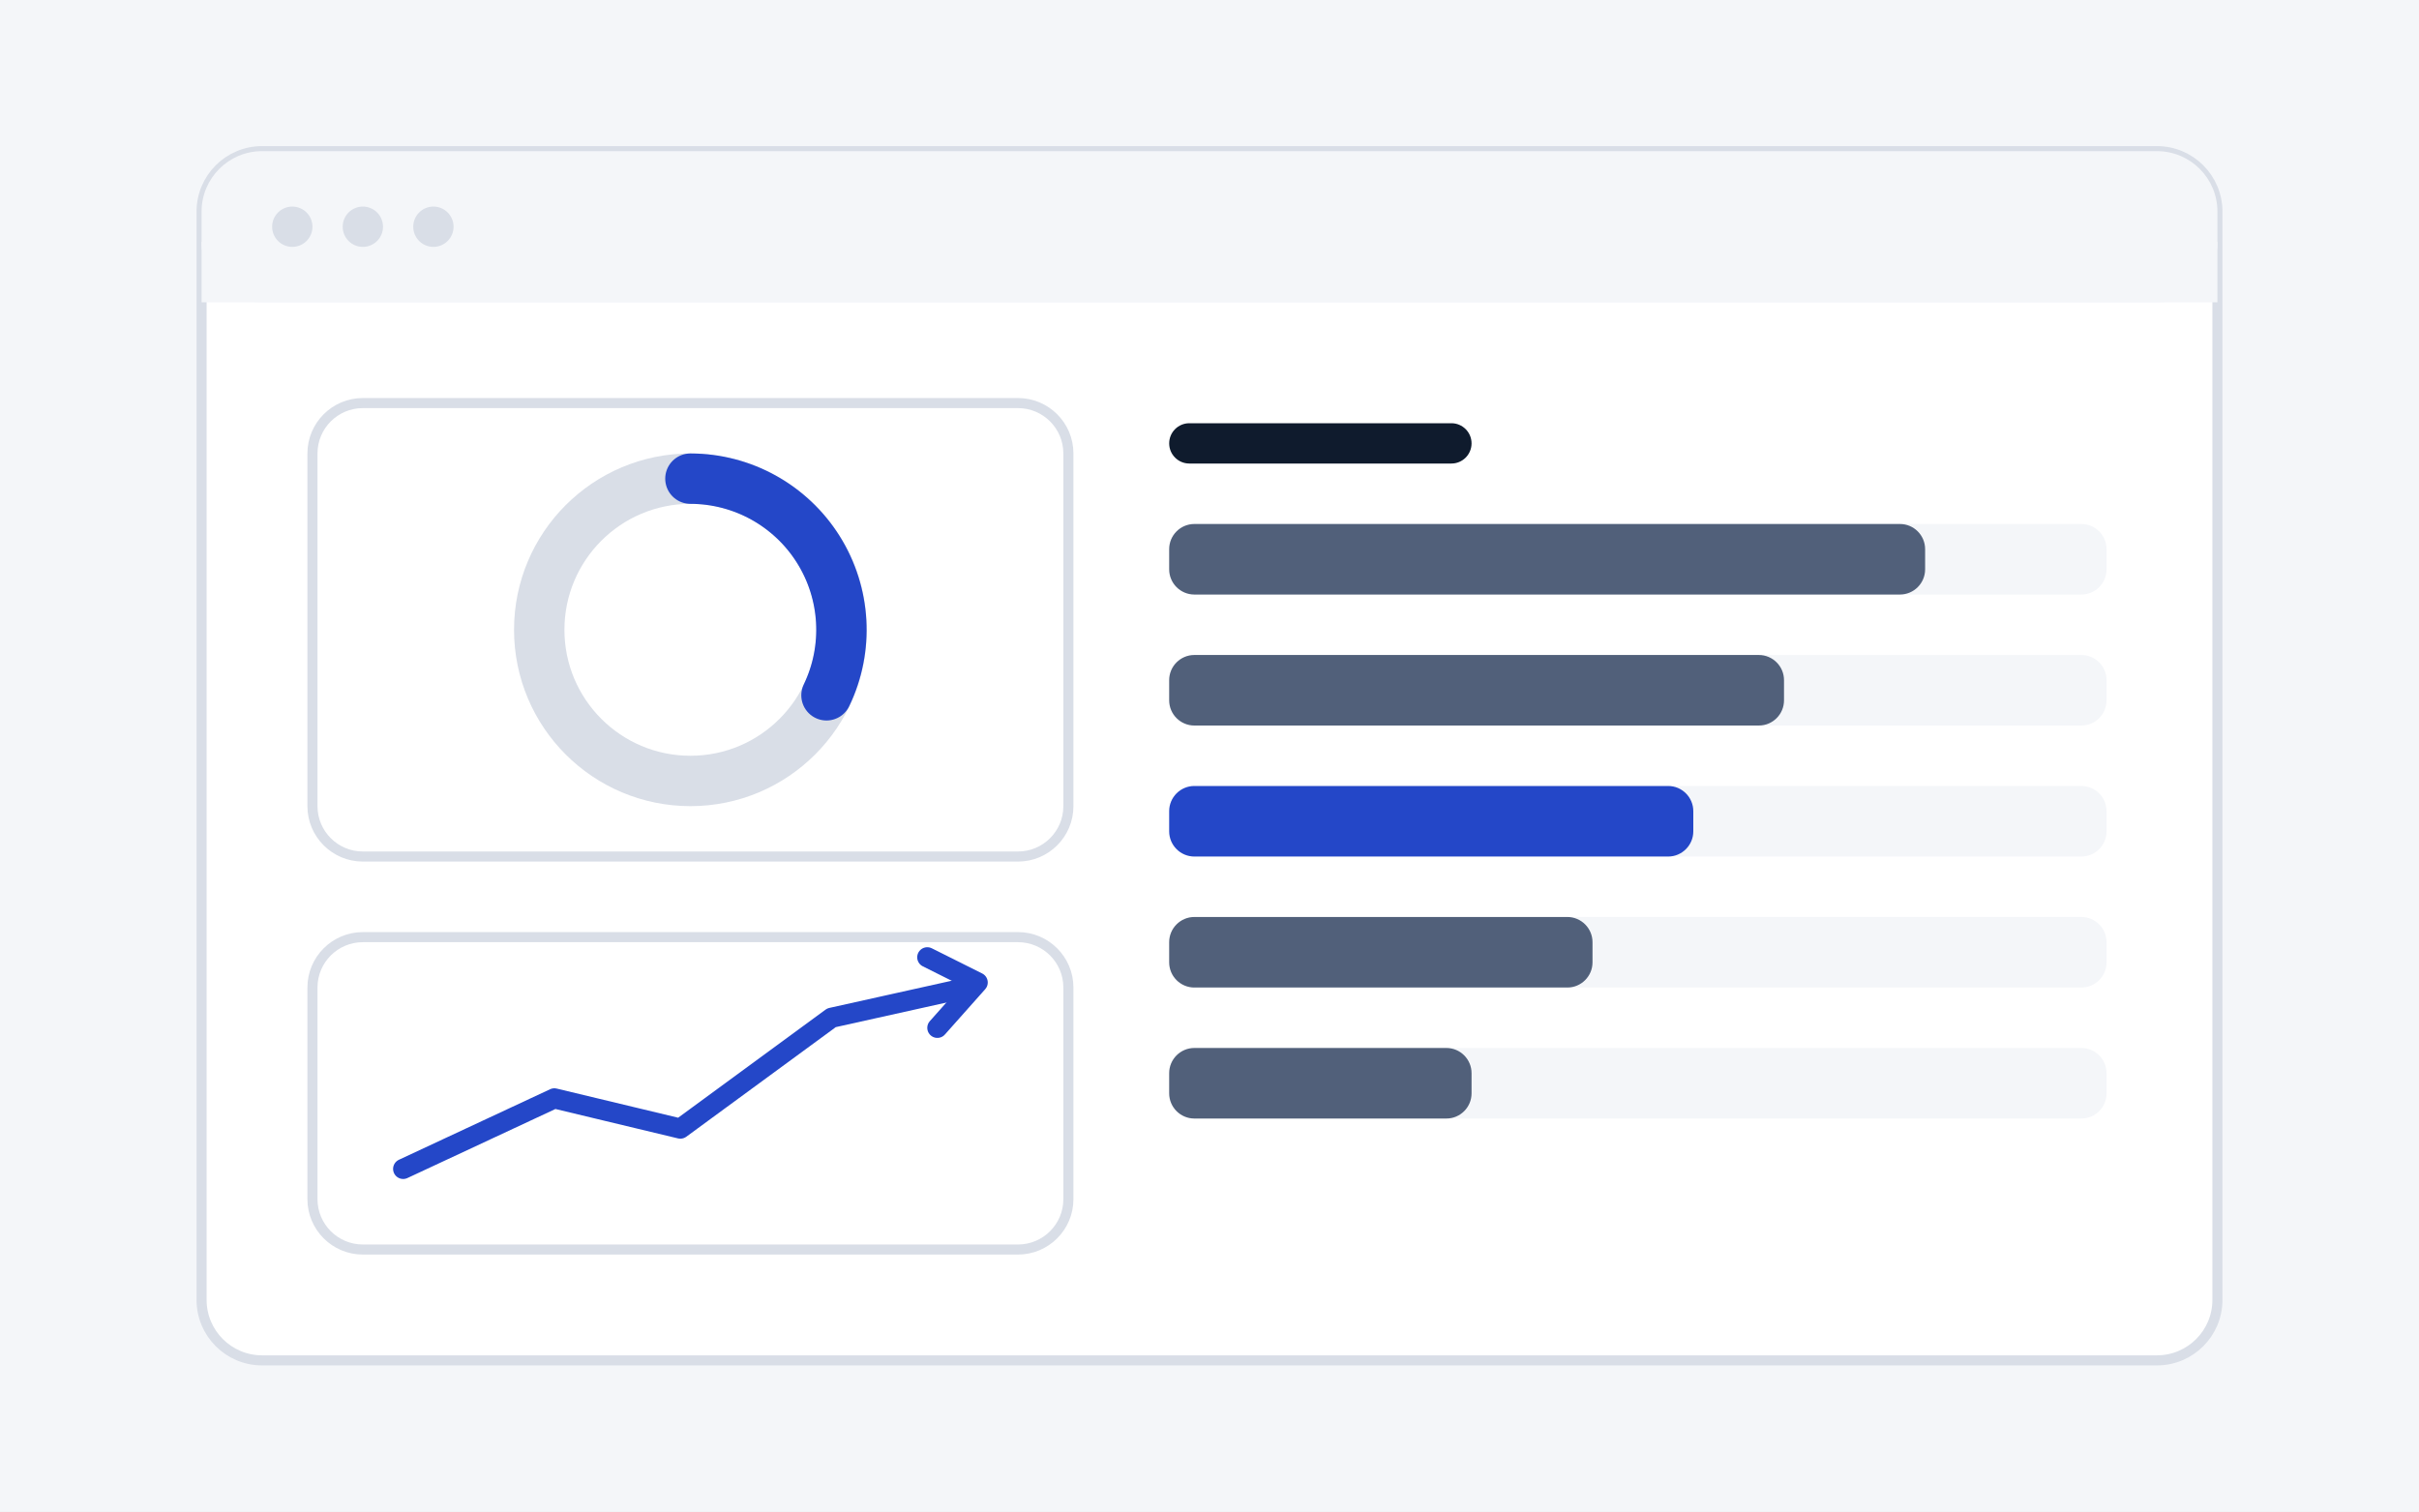
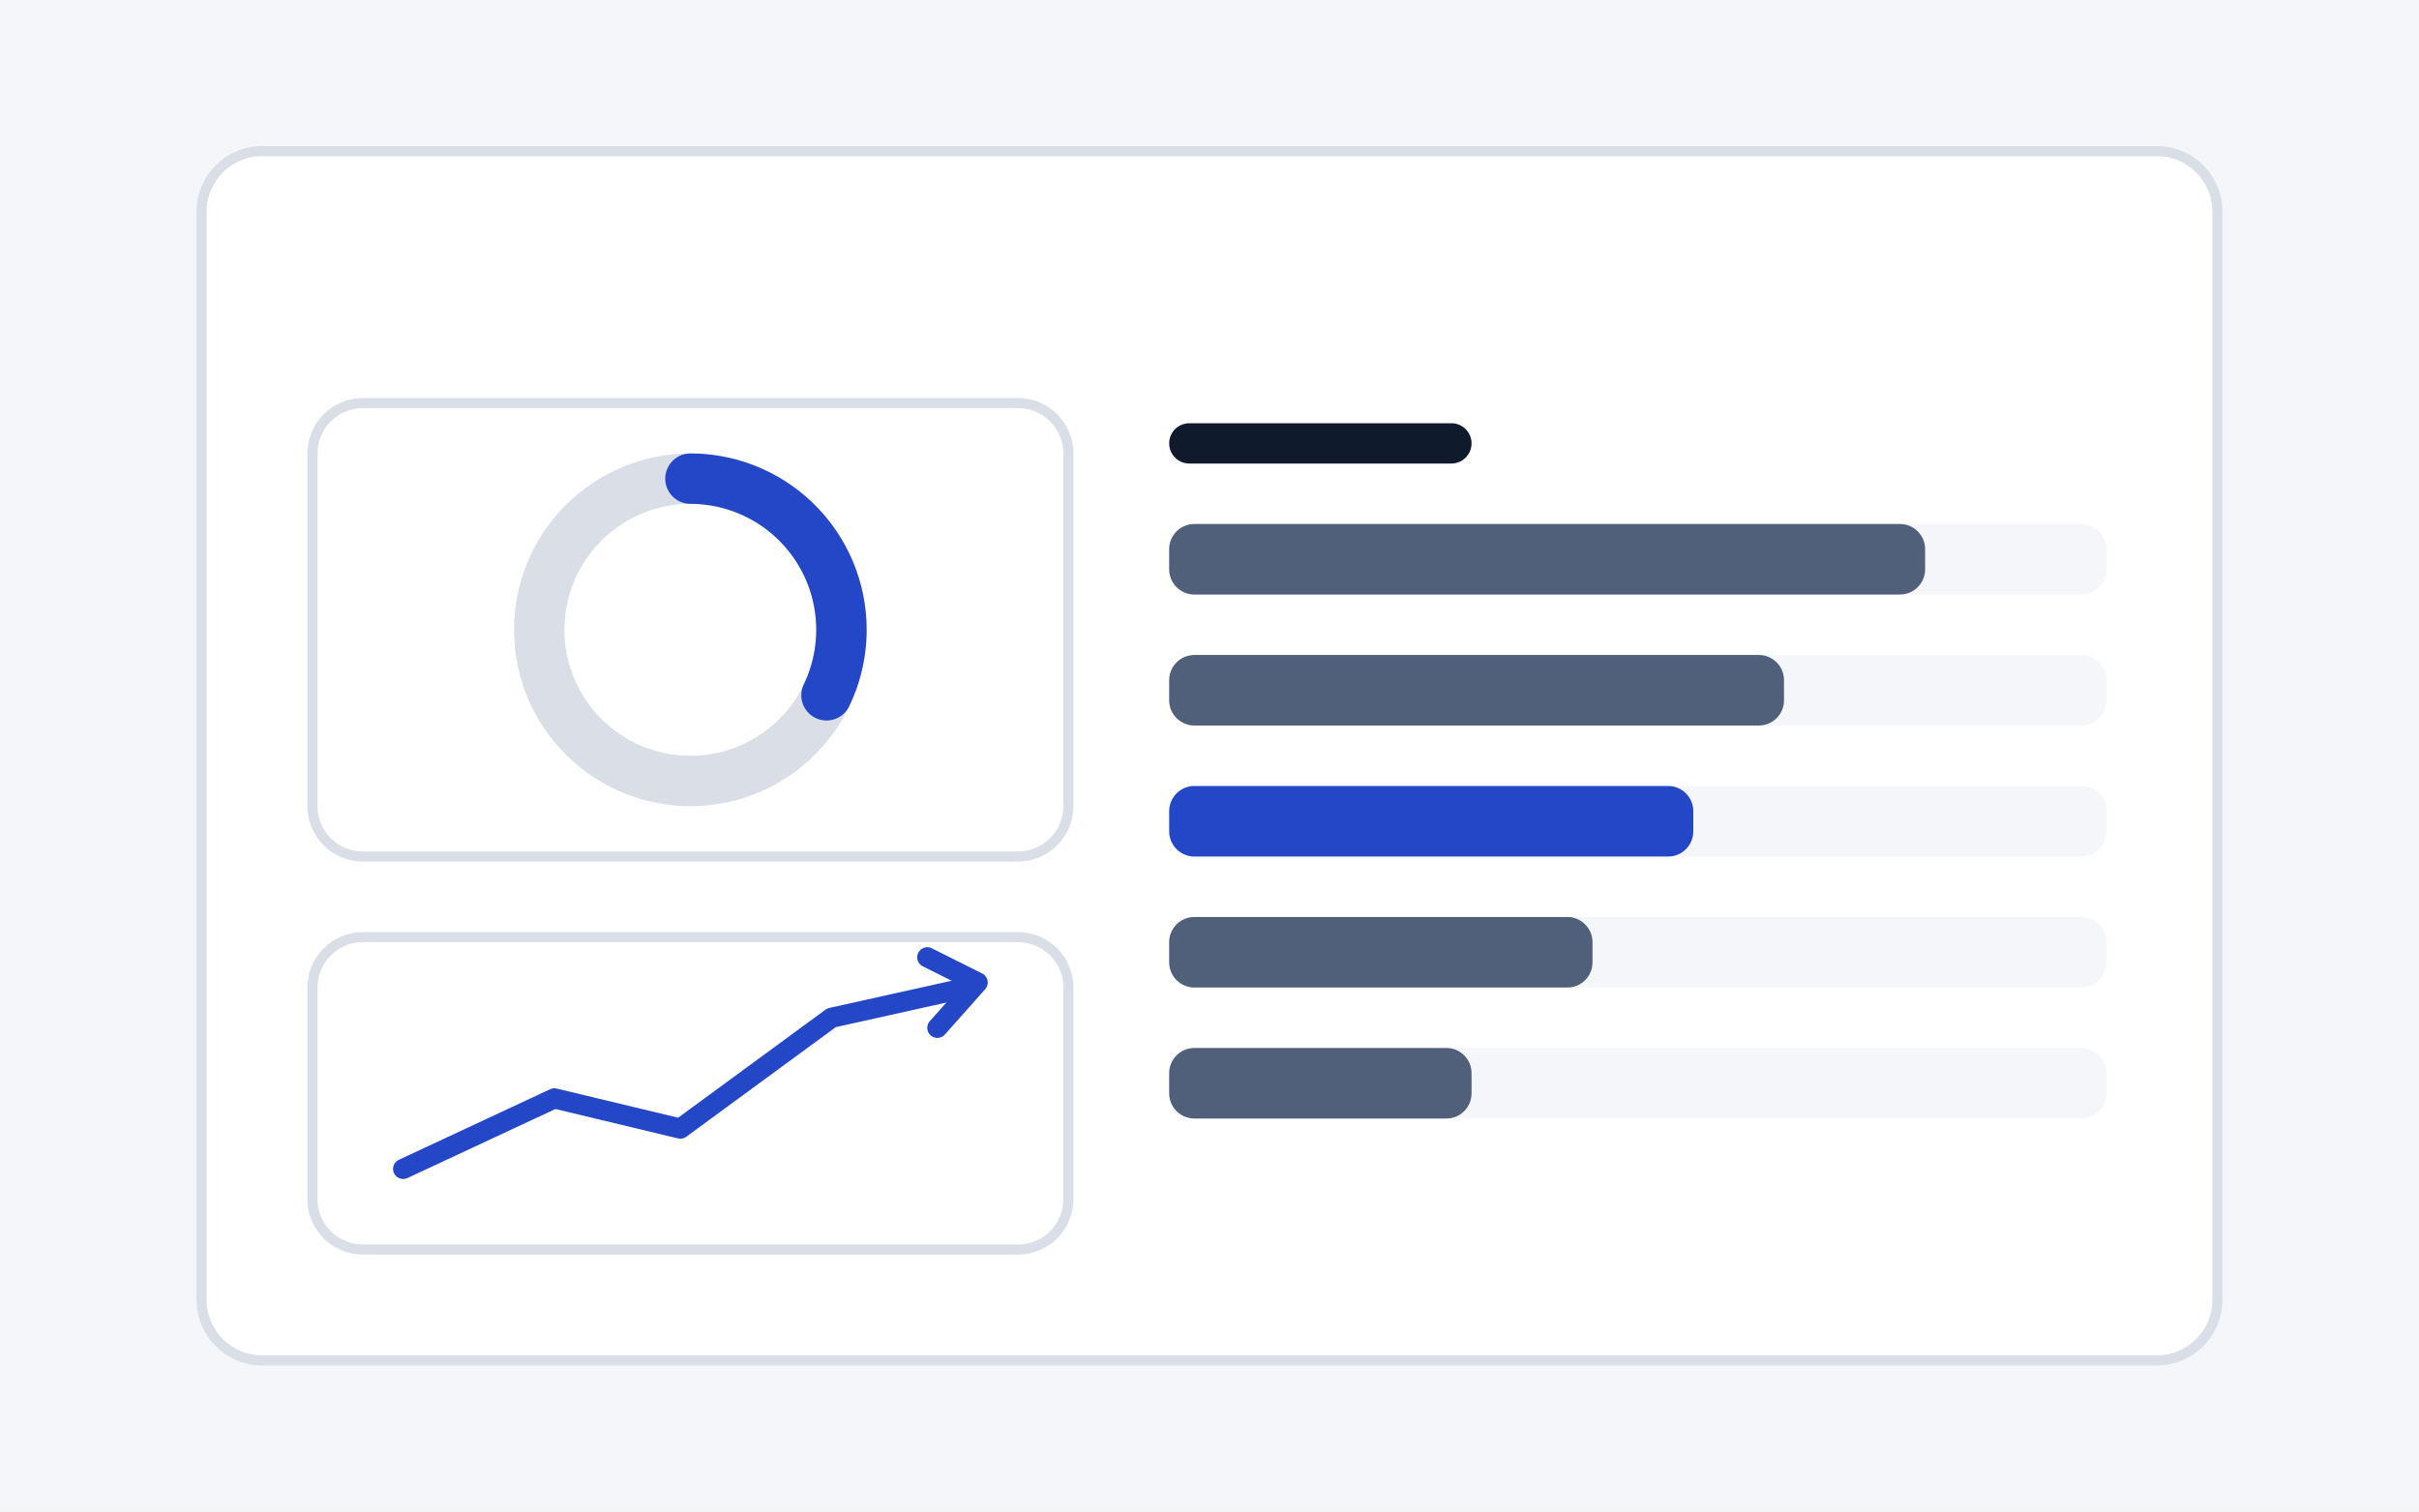
<svg xmlns="http://www.w3.org/2000/svg" viewBox="0 0 480 300" role="img" aria-label="Ilustración: un panel con tu índice, una flecha que sube y un ranking con tu clínica en azul">
  <rect width="480" height="300" fill="#F4F6F9" />
  <rect x="40" y="30" width="400" height="240" rx="12" fill="#FFFFFF" stroke="#D9DEE7" stroke-width="2" />
-   <rect x="40" y="30" width="400" height="30" rx="12" fill="#F4F6F9" />
-   <rect x="40" y="48" width="400" height="12" fill="#F4F6F9" />
-   <circle cx="58" cy="45" r="4" fill="#D9DEE7" />
-   <circle cx="72" cy="45" r="4" fill="#D9DEE7" />
-   <circle cx="86" cy="45" r="4" fill="#D9DEE7" />
  <rect x="62" y="80" width="150" height="90" rx="10" fill="#FFFFFF" stroke="#D9DEE7" stroke-width="2" />
  <circle cx="137" cy="125" r="30" fill="none" stroke="#D9DEE7" stroke-width="10" />
  <path d="M137 95 A30 30 0 0 1 164 138" fill="none" stroke="#2447C8" stroke-width="10" stroke-linecap="round" />
  <rect x="62" y="186" width="150" height="62" rx="10" fill="#FFFFFF" stroke="#D9DEE7" stroke-width="2" />
  <path d="M80 232 L110 218 L135 224 L165 202 L192 196" fill="none" stroke="#2447C8" stroke-width="4" stroke-linecap="round" stroke-linejoin="round" />
  <path d="M184 190 L194 195 L186 204" fill="none" stroke="#2447C8" stroke-width="4" stroke-linecap="round" stroke-linejoin="round" />
  <g>
    <rect x="232" y="84" width="60" height="8" rx="4" fill="#0F1B2D" />
    <rect x="232" y="104" width="186" height="14" rx="5" fill="#F4F6F9" />
    <rect x="232" y="104" width="150" height="14" rx="5" fill="#51607A" />
    <rect x="232" y="130" width="186" height="14" rx="5" fill="#F4F6F9" />
    <rect x="232" y="130" width="122" height="14" rx="5" fill="#51607A" />
    <rect x="232" y="156" width="186" height="14" rx="5" fill="#F4F6F9" />
    <rect x="232" y="156" width="104" height="14" rx="5" fill="#2447C8" />
    <rect x="232" y="182" width="186" height="14" rx="5" fill="#F4F6F9" />
    <rect x="232" y="182" width="84" height="14" rx="5" fill="#51607A" />
    <rect x="232" y="208" width="186" height="14" rx="5" fill="#F4F6F9" />
    <rect x="232" y="208" width="60" height="14" rx="5" fill="#51607A" />
  </g>
</svg>
